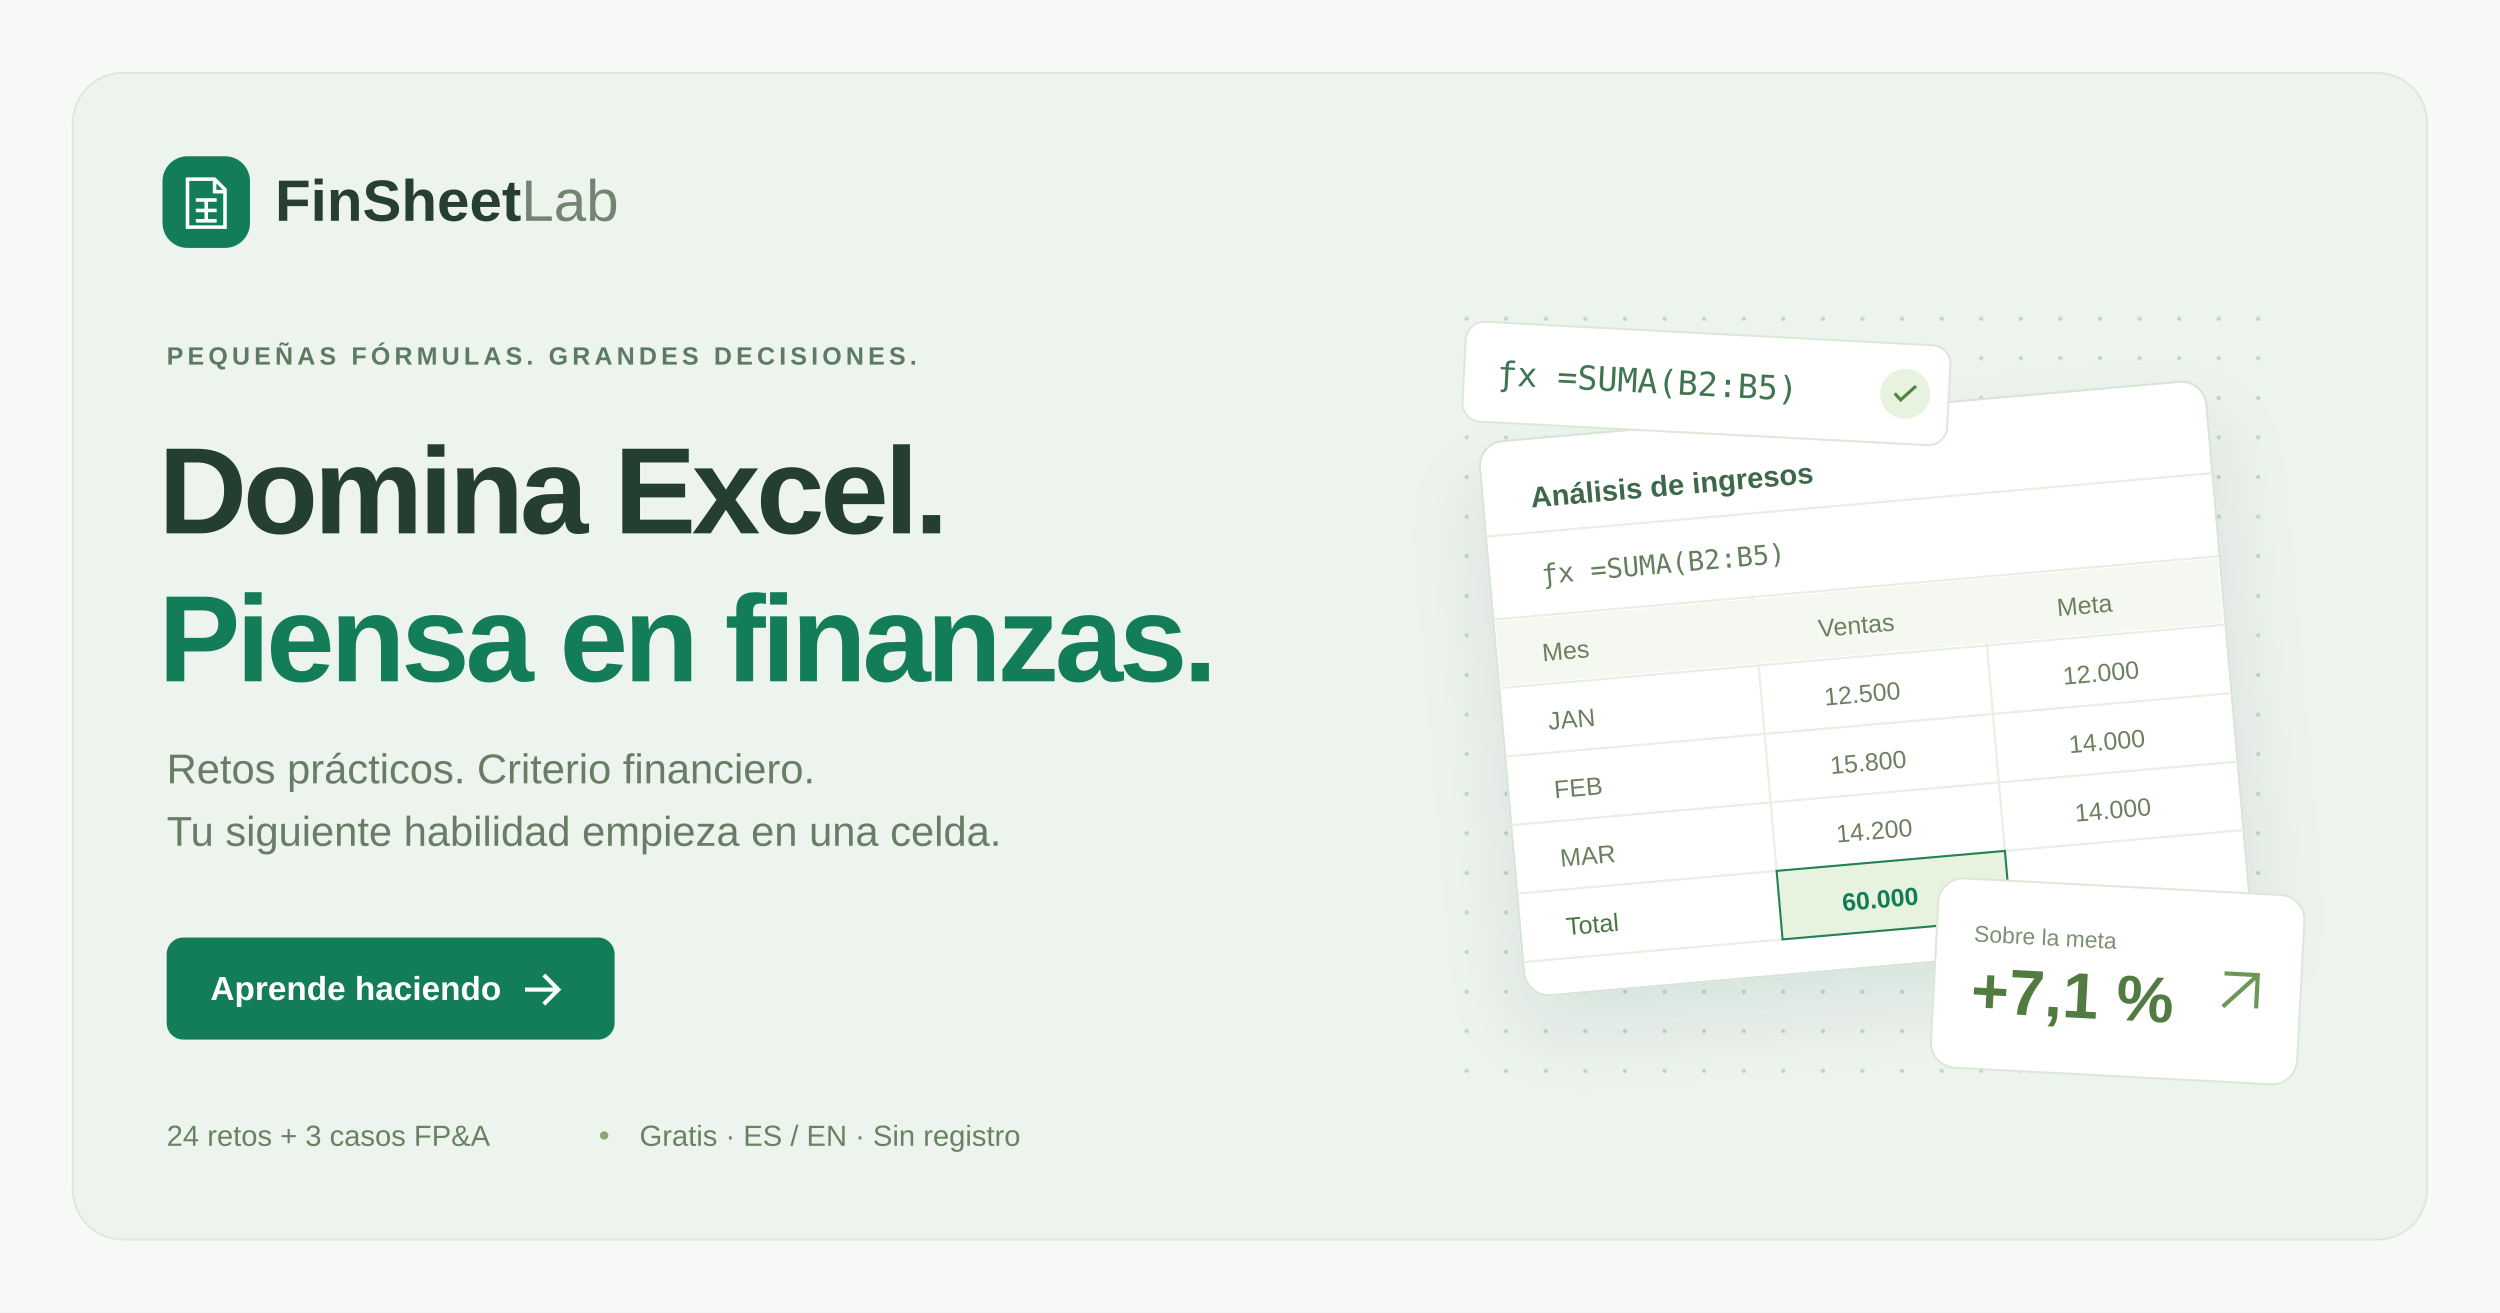
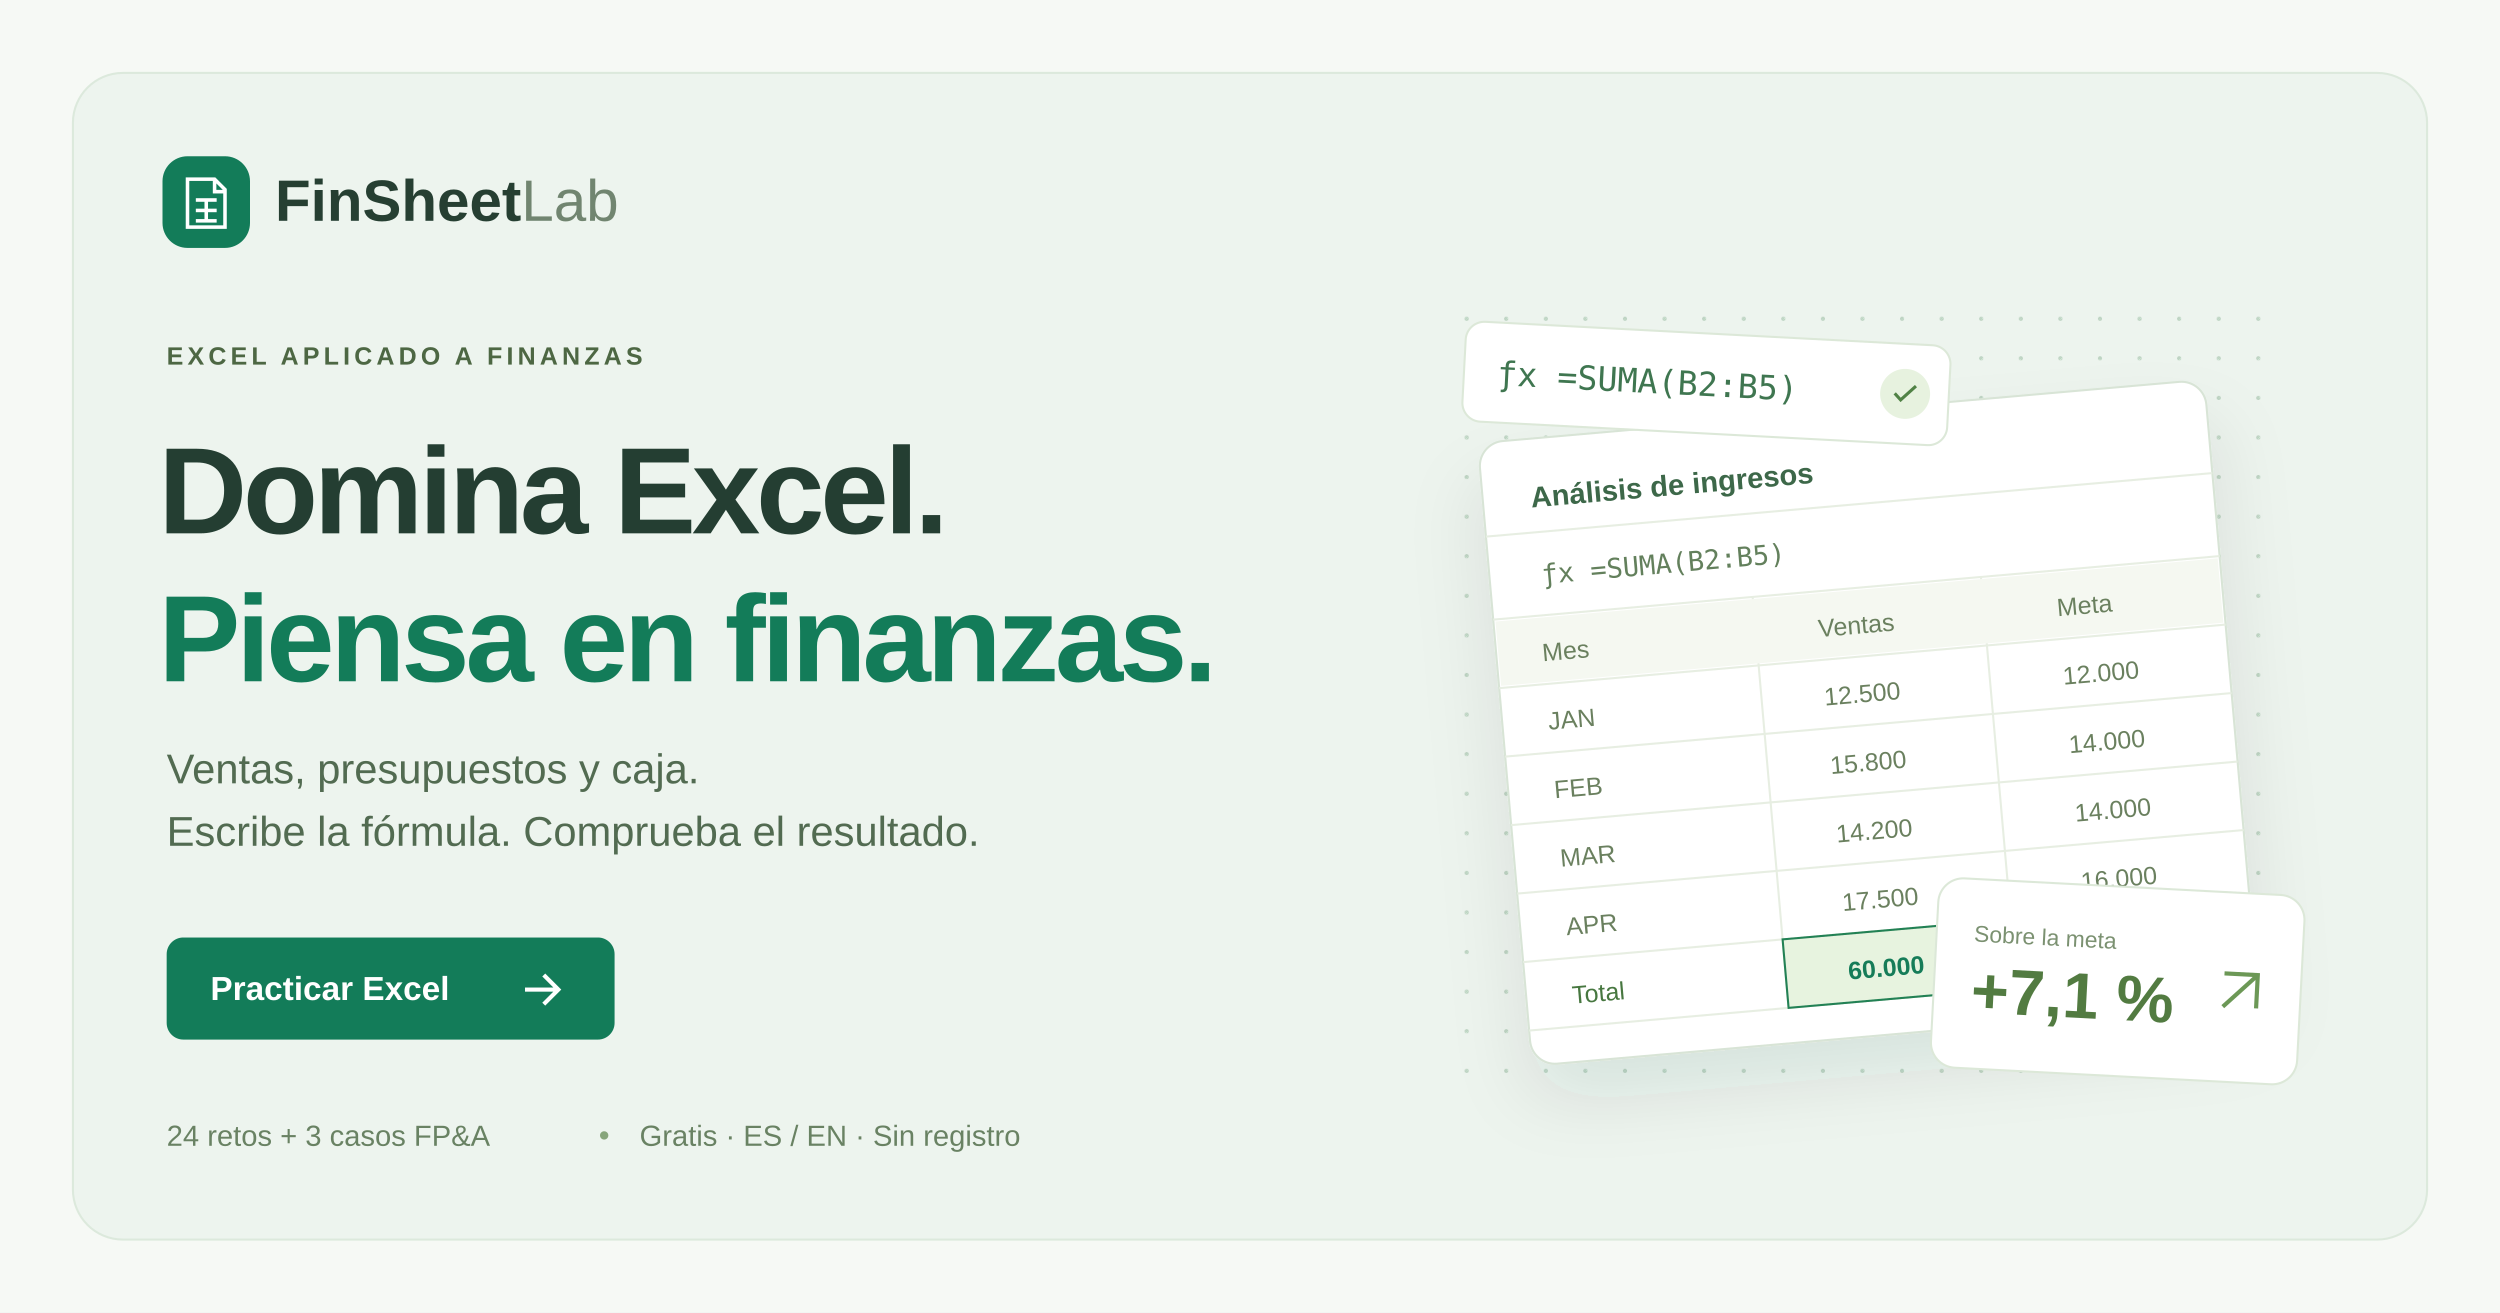
<svg xmlns="http://www.w3.org/2000/svg" width="1200" height="630" viewBox="0 0 1200 630">
  <defs>
    <pattern id="dots" width="19" height="19" patternUnits="userSpaceOnUse">
      <circle cx="1" cy="1" r="1" fill="#bdd3c2" />
    </pattern>
    <filter id="shadow" x="-30%" y="-30%" width="180%" height="180%">
      <feDropShadow dx="0" dy="18" stdDeviation="17" flood-color="#244d35" flood-opacity=".09" />
    </filter>
  </defs>
  <rect width="1200" height="630" fill="#f6f9f5" />
  <rect x="35" y="35" width="1130" height="560" rx="24" fill="#edf4ee" stroke="#dce9dc" />
  <rect x="78" y="75" width="42" height="44" rx="12" fill="#137c59" />
  <g transform="translate(89 86)" fill="none" stroke="white" stroke-width="1.7">
    <path d="M1 0h13l5 5v18H1zM14 0v6h5M5 10h10M5 15h10M10 10v10M5 20h10" />
  </g>
  <text x="132" y="106" font-family="Segoe UI,Arial,sans-serif" font-size="28" fill="#263f32" font-weight="700">FinSheet<tspan fill="#718570" font-weight="400"> Lab</tspan>
  </text>
-   <text x="80" y="175" font-family="Segoe UI,Arial,sans-serif" font-size="12" letter-spacing="2" fill="#5c7b62" font-weight="600">PEQUEÑAS FÓRMULAS. GRANDES DECISIONES.</text>
+   <text x="80" y="175" font-family="Segoe UI,Arial,sans-serif" font-size="12" letter-spacing="2" fill="#4d6743" font-weight="600">EXCEL APLICADO A FINANZAS</text>
  <text x="76" y="256" font-family="Segoe UI,Arial,sans-serif" font-size="59" fill="#243e32" font-weight="700" letter-spacing="-2">Domina Excel.</text>
  <text x="76" y="327" font-family="Segoe UI,Arial,sans-serif" font-size="59" fill="#137c59" font-weight="700" letter-spacing="-2">Piensa en finanzas.</text>
-   <text x="80" y="376" font-family="Segoe UI,Arial,sans-serif" font-size="20" fill="#677d66">Retos prácticos. Criterio financiero.</text>
-   <text x="80" y="406" font-family="Segoe UI,Arial,sans-serif" font-size="20" fill="#677d66">Tu siguiente habilidad empieza en una celda.</text>
+   <text x="80" y="376" font-family="Segoe UI,Arial,sans-serif" font-size="20" fill="#526b51">Ventas, presupuestos y caja.</text>
+   <text x="80" y="406" font-family="Segoe UI,Arial,sans-serif" font-size="20" fill="#526b51">Escribe la fórmula. Comprueba el resultado.</text>
  <rect x="80" y="450" width="215" height="49" rx="8" fill="#137c59" />
-   <text x="101" y="480" font-family="Segoe UI,Arial,sans-serif" font-size="16" fill="white" font-weight="600">Aprende haciendo</text>
+   <text x="101" y="480" font-family="Segoe UI,Arial,sans-serif" font-size="16" fill="white" font-weight="600">Practicar Excel</text>
  <path d="M261 468l7 7-7 7m-9-7h16" fill="none" stroke="white" stroke-width="2" />
  <text x="80" y="550" font-family="Segoe UI,Arial,sans-serif" font-size="14" fill="#698263">24 retos + 3 casos FP&amp;A</text>
  <circle cx="290" cy="545" r="2" fill="#87a57b" />
  <text x="307" y="550" font-family="Segoe UI,Arial,sans-serif" font-size="14" fill="#698263">Gratis · ES / EN · Sin registro</text>
  <rect x="701" y="140" width="390" height="380" fill="url(#dots)" />
  <g transform="translate(720 197) rotate(-5 175 130)" filter="url(#shadow)">
-     <rect width="350" height="267" rx="12" fill="white" stroke="#d8e4d6" />
+     <rect width="350" height="300" rx="12" fill="white" stroke="#d8e4d6" />
    <text x="23" y="33" font-family="Segoe UI,Arial,sans-serif" font-size="14" fill="#3c6748" font-weight="600">Análisis de ingresos</text>
    <text x="25" y="70" font-family="Consolas,monospace" font-size="13" fill="#63805c">ƒx   =SUMA(B2:B5)</text>
-     <path d="M0 45h350M0 85h350M0 118h350M0 151h350M0 184h350M0 217h350M0 250h350M125 85v165M235 85v165" stroke="#e7eee2" fill="none" />
+     <path d="M0 45h350M0 85h350M0 118h350M0 151h350M0 184h350M0 217h350M0 250h350M0 283h350M125 85v198M235 85v198" stroke="#e7eee2" fill="none" />
    <rect x="1" y="86" width="348" height="31" fill="#f5f8f1" />
    <g font-family="Segoe UI,Arial,sans-serif" font-size="12" fill="#6a805e">
      <text x="22" y="107">Mes</text>
      <text x="155" y="107">Ventas</text>
      <text x="270" y="107">Meta</text>
      <text x="22" y="140">JAN</text>
      <text x="155" y="140">12.500</text>
      <text x="270" y="140">12.000</text>
      <text x="22" y="173">FEB</text>
      <text x="155" y="173">15.800</text>
      <text x="270" y="173">14.000</text>
      <text x="22" y="206">MAR</text>
      <text x="155" y="206">14.200</text>
      <text x="270" y="206">14.000</text>
+       <text x="22" y="239">APR</text>
+       <text x="155" y="239">17.500</text>
+       <text x="270" y="239">16.000</text>
    </g>
-     <rect x="125" y="217" width="110" height="33" fill="#e7f3df" stroke="#238154" />
-     <text x="22" y="239" font-family="Segoe UI,Arial,sans-serif" font-size="12" fill="#477740">Total</text>
-     <text x="155" y="239" font-family="Segoe UI,Arial,sans-serif" font-size="12" fill="#137c59" font-weight="700">60.000</text>
+     <rect x="125" y="250" width="110" height="33" fill="#e7f3df" stroke="#238154" />
+     <text x="22" y="272" font-family="Segoe UI,Arial,sans-serif" font-size="12" fill="#477740">Total</text>
+     <text x="155" y="272" font-family="Segoe UI,Arial,sans-serif" font-size="12" fill="#137c59" font-weight="700">60.000</text>
  </g>
  <g transform="translate(704 154) rotate(3)">
    <rect width="233" height="48" rx="9" fill="white" stroke="#dce8d8" />
    <text x="16" y="30" font-family="Consolas,monospace" font-size="16" fill="#3f7650">ƒx  =SUMA(B2:B5)</text>
    <circle cx="212" cy="24" r="12" fill="#e7f2df" />
    <path d="M207 24l3 3 7-7" fill="none" stroke="#508245" stroke-width="1.5" />
  </g>
  <g transform="translate(931 421) rotate(3)">
    <rect width="176" height="91" rx="12" fill="white" stroke="#dce8d8" />
    <text x="18" y="30" font-family="Segoe UI,Arial,sans-serif" font-size="11" fill="#7b9171">Sobre la meta</text>
    <text x="18" y="64" font-family="Segoe UI,Arial,sans-serif" font-size="31" fill="#527b41" font-weight="700">+7,1 %</text>
    <path d="M139 55l16-16m-16 0h16v16" stroke="#6c9856" stroke-width="2" fill="none" />
  </g>
</svg>
